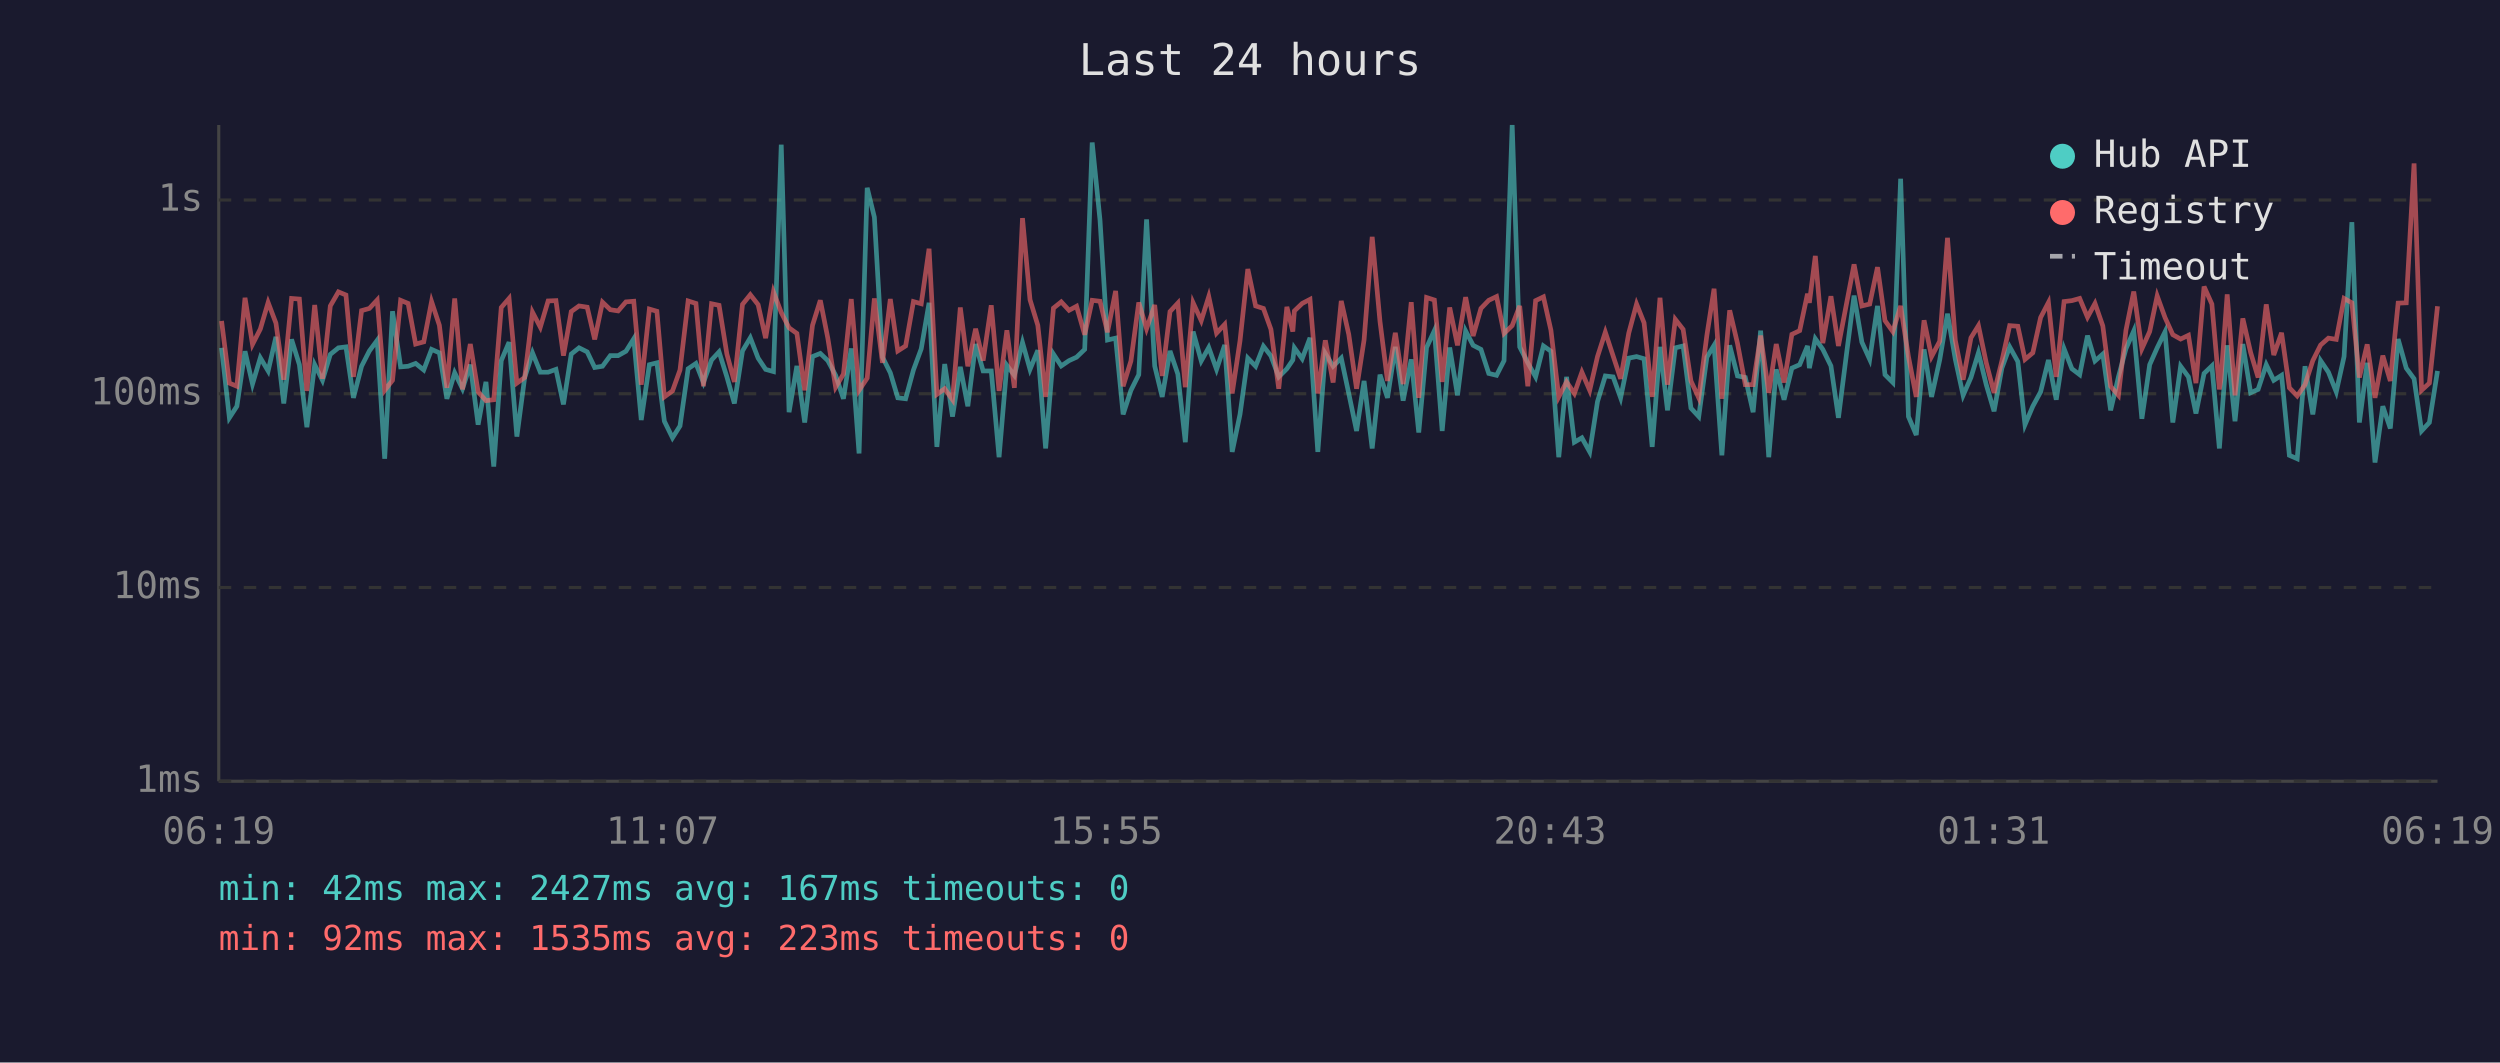
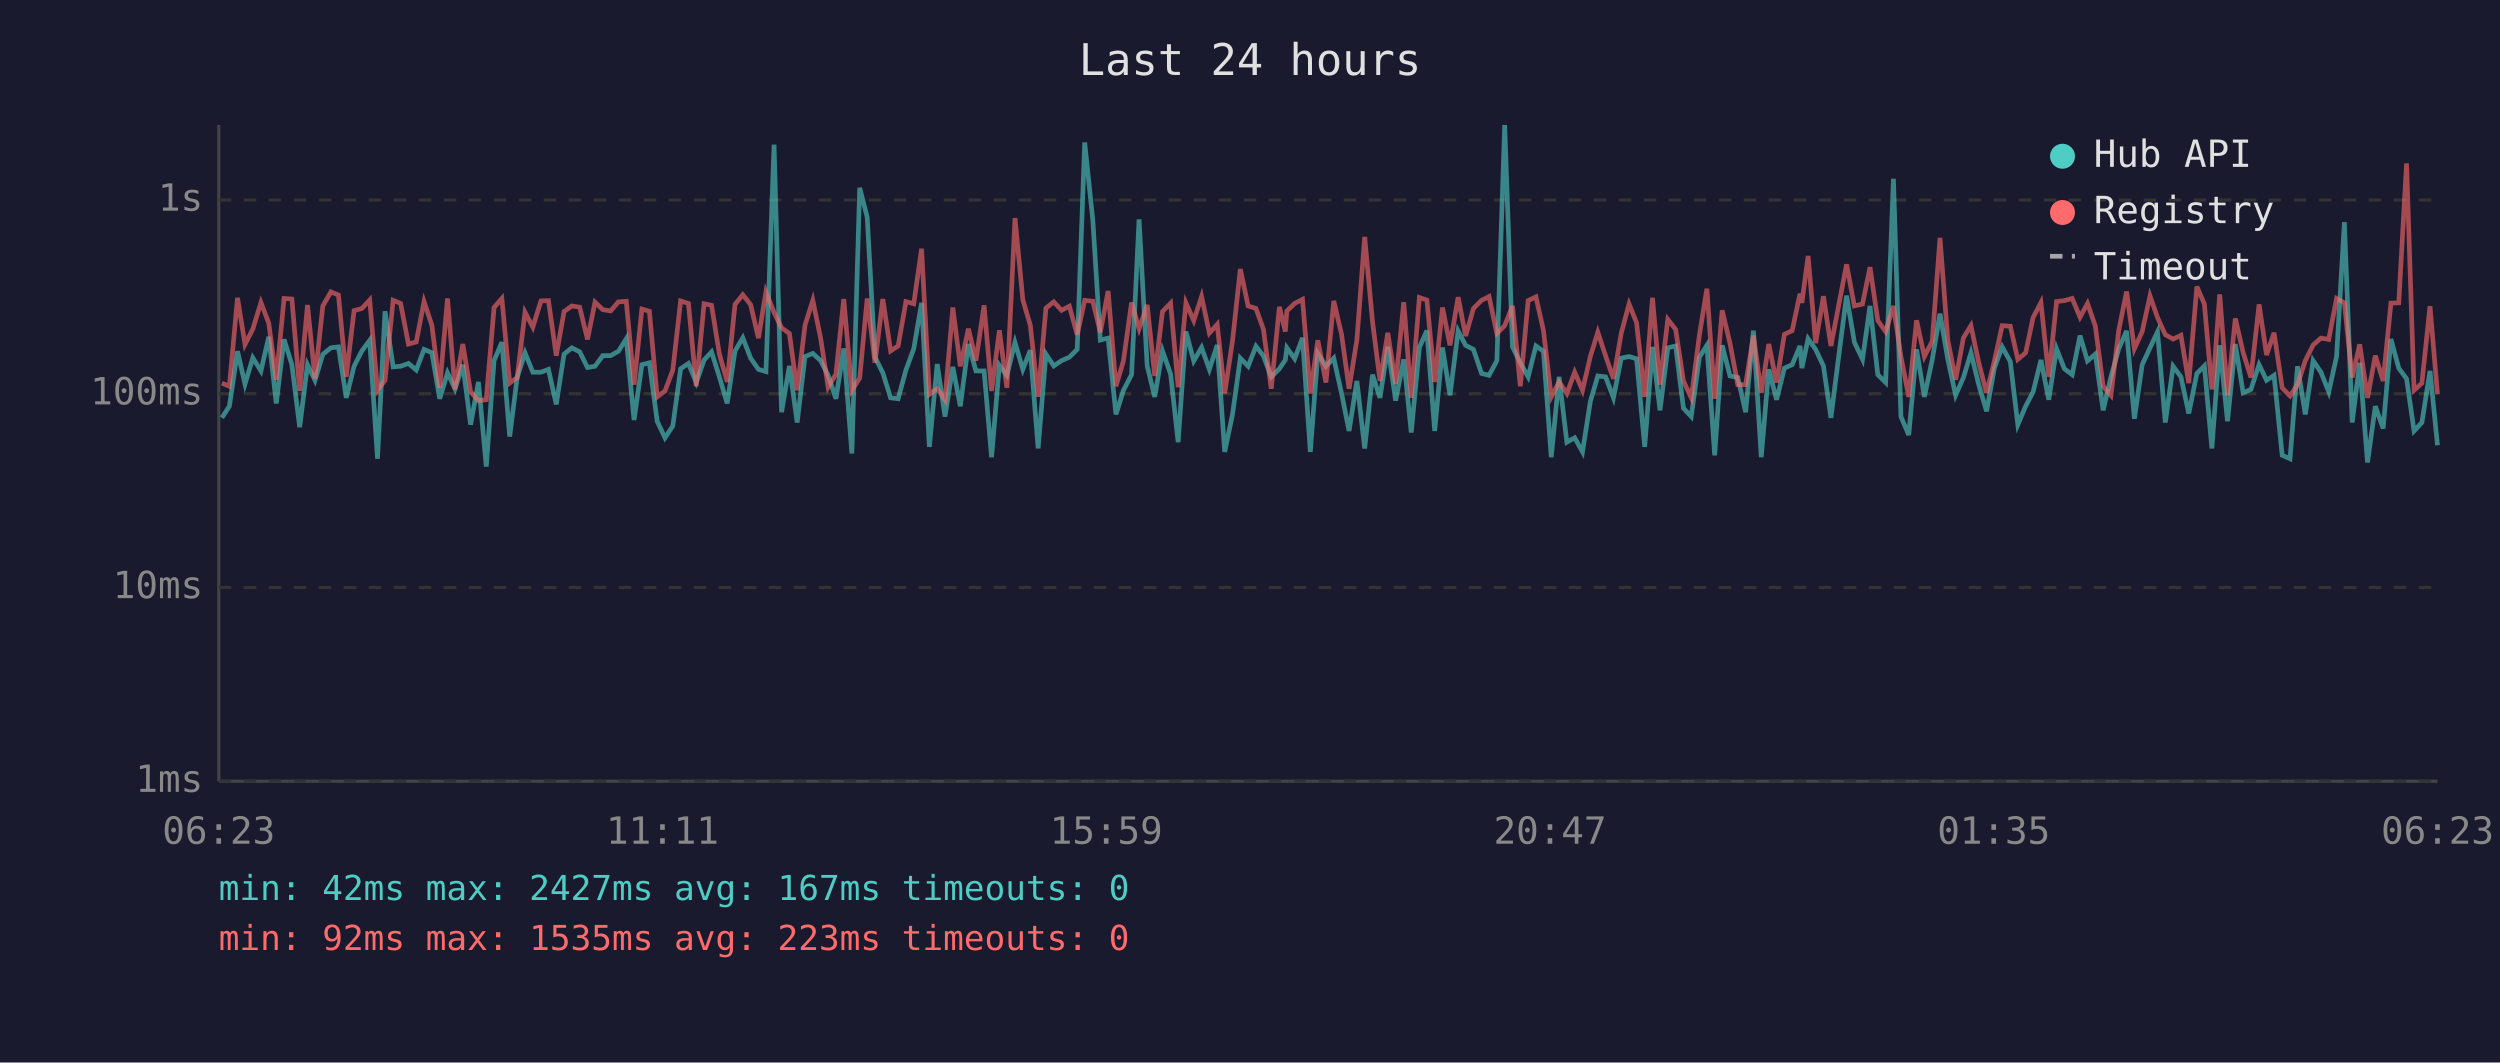
<svg xmlns="http://www.w3.org/2000/svg" viewBox="0 0 800 340" font-family="monospace" font-size="12">
  <rect width="800" height="340" fill="#1a1a2e" />
  <text x="400" y="24" fill="#e0e0e0" font-size="14" text-anchor="middle">Last 24 hours</text>
  <line x1="70" y1="40" x2="70" y2="250" stroke="#444" stroke-width="1" />
  <line x1="70" y1="250" x2="780" y2="250" stroke="#444" stroke-width="1" />
  <line x1="70" y1="250" x2="780" y2="250" stroke="#333" stroke-width="1" stroke-dasharray="4" />
  <text x="65" y="250" fill="#888" text-anchor="end" dominant-baseline="middle">1ms</text>
  <line x1="70" y1="188" x2="780" y2="188" stroke="#333" stroke-width="1" stroke-dasharray="4" />
  <text x="65" y="188" fill="#888" text-anchor="end" dominant-baseline="middle">10ms</text>
  <line x1="70" y1="126" x2="780" y2="126" stroke="#333" stroke-width="1" stroke-dasharray="4" />
  <text x="65" y="126" fill="#888" text-anchor="end" dominant-baseline="middle">100ms</text>
  <line x1="70" y1="64" x2="780" y2="64" stroke="#333" stroke-width="1" stroke-dasharray="4" />
  <text x="65" y="64" fill="#888" text-anchor="end" dominant-baseline="middle">1s</text>
-   <text x="70" y="270" fill="#888" text-anchor="middle">06:19</text>
-   <text x="212" y="270" fill="#888" text-anchor="middle">11:07</text>
-   <text x="354" y="270" fill="#888" text-anchor="middle">15:55</text>
-   <text x="496" y="270" fill="#888" text-anchor="middle">20:43</text>
-   <text x="638" y="270" fill="#888" text-anchor="middle">01:31</text>
-   <text x="780" y="270" fill="#888" text-anchor="middle">06:19</text>
-   <polyline points="70.9,111.3 73.4,133.7 75.8,130.0 78.4,112.4 80.8,122.9 83.3,114.5 85.8,118.7 88.3,107.8 90.8,129.1 93.3,108.6 95.8,116.7 98.2,136.7 100.7,116.7 103.2,121.7 105.7,113.4 108.3,111.3 110.7,111.0 113.1,127.3 115.7,117.2 118.2,112.3 120.7,108.9 123.1,146.8 125.6,99.6 128.2,117.4 130.6,117.2 133.0,116.3 135.6,118.4 138.1,111.8 140.6,112.9 143.0,127.6 145.5,119.3 148.0,124.4 150.5,116.7 153.0,135.9 155.5,122.2 158.0,149.3 160.4,115.4 162.9,109.5 165.4,139.7 167.9,120.8 170.4,112.9 172.9,119.1 175.4,119.1 177.9,118.2 180.3,129.4 182.8,113.3 185.3,111.3 187.9,112.6 190.3,117.6 192.8,117.2 195.3,113.8 197.8,113.8 200.3,112.4 202.8,108.4 205.2,134.4 207.8,116.7 210.2,116.1 212.6,134.8 215.2,140.1 217.6,136.3 220.2,118.0 222.7,116.3 225.1,122.4 227.7,115.2 230.1,112.6 232.6,120.6 235.0,129.1 237.6,112.3 240.1,108.1 242.6,114.6 245.0,118.2 247.5,118.9 250.0,46.3 252.5,131.9 255.0,117.1 257.5,135.2 260.0,114.1 262.5,113.1 264.9,115.4 267.4,120.1 269.9,127.6 272.4,111.5 274.9,145.1 277.5,60.1 279.8,69.5 282.4,114.3 284.9,119.3 287.3,127.3 289.8,127.6 292.3,118.4 294.8,111.6 297.3,96.9 299.8,143.0 302.3,116.5 304.8,133.3 307.3,117.4 309.7,130.0 312.2,110.1 314.6,118.7 317.2,118.7 319.7,146.3 322.2,116.9 324.6,120.1 327.2,109.6 329.6,118.2 332.1,112.1 334.6,143.5 337.1,113.3 339.6,117.1 342.1,115.4 344.5,114.3 347.1,111.8 349.5,45.6 352.0,70.4 354.4,108.8 357.0,108.2 359.4,132.6 361.9,124.9 364.4,119.9 366.9,70.2 369.5,117.1 371.9,127.0 374.4,112.3 376.9,119.7 379.3,141.5 381.8,106.1 384.4,115.5 386.8,111.2 389.3,118.2 391.9,110.4 394.3,144.6 396.8,132.6 399.3,114.6 401.8,117.2 404.3,110.8 406.7,113.9 409.2,120.6 411.8,118.0 413.7,115.2 414.2,111.3 416.7,114.8 419.2,108.1 421.7,144.6 424.1,113.1 426.6,117.2 429.2,114.6 431.6,125.9 434.1,137.9 436.5,121.9 439.1,143.5 441.6,119.9 444.0,127.3 446.5,111.0 449.0,128.2 451.6,115.0 454.0,138.4 456.5,111.2 459.0,105.8 461.5,137.9 463.9,111.2 466.4,126.5 469.0,105.9 471.4,110.5 473.9,111.8 476.4,119.5 478.9,120.1 481.3,115.4 483.9,40.0 486.3,111.0 488.9,116.1 491.4,120.6 493.9,110.7 496.3,112.4 498.8,146.3 501.3,120.6 503.8,141.5 506.2,140.1 508.7,144.6 511.2,128.5 513.7,120.3 516.2,120.6 518.6,127.3 521.2,114.6 523.7,114.1 526.1,114.8 528.7,143.0 531.2,111.0 533.6,131.3 536.1,111.3 538.6,110.7 541.1,130.6 543.6,133.3 546.2,114.3 548.5,110.5 551.0,145.7 553.5,110.5 556.0,120.3 558.5,120.8 561.0,131.9 563.4,105.8 566.0,146.3 568.4,118.2 570.9,127.9 573.4,117.8 575.9,116.7 578.4,110.7 579.0,117.8 580.9,108.4 583.3,111.8 585.9,117.1 588.3,133.7 590.9,113.1 593.3,94.6 595.8,109.5 598.3,115.0 600.8,97.9 603.2,119.9 605.7,122.4 608.2,57.2 610.7,133.3 613.2,139.2 615.7,111.8 618.1,127.0 620.7,115.2 623.2,100.4 625.7,115.0 628.2,126.5 630.7,120.8 633.1,112.9 635.6,123.1 638.1,131.6 640.6,117.8 643.1,111.0 645.7,115.7 648.0,135.9 650.5,130.0 653.0,125.4 655.5,115.2 658.0,127.9 660.5,111.6 663.0,118.0 665.5,119.9 668.0,107.4 670.4,115.5 672.9,113.3 675.4,131.3 677.9,120.6 680.3,111.6 682.8,105.9 685.4,134.0 687.9,116.7 690.3,111.3 692.8,106.2 695.3,135.2 697.8,117.2 700.3,120.6 702.7,132.3 705.3,119.5 707.8,117.1 710.2,143.5 710.7,136.7 712.7,110.5 715.2,134.8 717.7,110.1 720.2,125.7 722.6,124.6 725.2,116.7 727.6,121.7 730.1,120.1 732.6,145.7 735.1,146.8 737.6,117.2 740.1,132.6 742.6,115.4 745.1,119.1 747.6,125.4 750.1,114.1 752.6,71.1 755.0,135.2 757.5,116.1 760.0,148.0 762.5,130.0 764.9,137.1 767.4,108.5 770.0,117.8 772.5,121.2 774.9,137.9 777.4,135.2 780.0,118.7" fill="none" stroke="#4ecdc4" stroke-width="1.5" opacity="0.6" />
-   <polyline points="70.9,102.7 73.4,122.6 75.8,123.6 78.4,95.3 80.8,110.2 83.3,105.3 85.8,96.8 88.3,103.4 90.8,121.5 93.3,95.5 95.8,95.7 98.2,125.1 100.7,97.6 103.2,121.2 105.7,97.9 108.3,93.4 110.7,94.4 113.1,120.6 115.7,99.4 118.2,98.7 120.7,96.0 123.1,124.9 125.6,121.7 128.2,96.1 130.6,97.1 133.0,110.1 135.6,109.4 138.1,96.5 140.6,104.1 143.0,124.1 145.5,95.5 148.0,124.6 150.5,110.1 153.0,125.4 155.5,128.2 158.0,127.9 160.4,98.4 162.9,95.5 165.4,122.6 167.9,120.8 170.4,99.9 172.9,104.7 175.4,96.3 177.9,96.2 180.3,113.8 182.8,99.7 185.3,97.9 187.9,98.3 190.3,108.6 192.8,96.7 195.3,99.1 197.8,99.5 200.3,96.6 202.8,96.4 205.2,123.1 207.8,98.9 210.2,99.6 212.6,127.0 215.2,125.1 217.6,118.4 220.2,96.3 222.7,97.1 225.1,123.6 227.7,97.2 230.1,97.7 232.6,113.3 235.0,122.2 237.6,97.4 240.1,94.3 242.6,97.5 245.0,108.2 247.5,93.4 250.0,100.0 252.5,104.9 255.0,106.7 257.5,124.9 260.0,104.1 262.5,96.1 264.9,108.2 267.4,123.9 269.9,119.7 272.4,95.7 274.9,124.9 277.5,121.0 279.8,95.5 282.4,116.1 284.9,95.7 287.3,112.3 289.8,110.7 292.3,96.5 294.8,97.2 297.3,79.6 299.8,126.2 302.3,124.4 304.8,127.9 307.3,98.4 309.7,117.2 312.2,105.2 314.6,115.4 317.2,97.7 319.7,125.1 322.2,105.7 324.6,124.1 327.2,69.8 329.6,95.9 332.1,104.1 334.6,127.0 337.1,98.6 339.6,96.6 342.1,99.3 344.5,98.0 347.1,107.1 349.5,96.1 352.0,96.4 354.4,106.3 357.0,93.1 359.4,123.6 361.9,115.5 364.4,96.8 366.9,105.2 369.5,97.6 371.9,120.3 374.4,99.7 376.9,97.0 379.3,123.9 381.8,96.9 384.4,102.6 386.8,94.9 389.3,106.6 391.9,103.8 394.3,125.9 396.8,109.1 399.3,86.1 401.8,97.9 404.3,98.7 406.7,105.4 409.2,124.4 411.8,98.2 413.7,106.1 414.2,99.5 416.7,97.1 419.2,95.8 421.7,125.9 424.1,108.9 426.6,122.4 429.2,96.3 431.6,107.0 434.1,124.4 436.5,108.8 439.1,75.8 441.6,102.9 444.0,121.9 446.5,106.5 449.0,122.9 451.6,96.7 454.0,127.3 456.5,95.2 459.0,96.0 461.5,122.2 463.9,98.4 466.4,110.5 469.0,95.1 471.4,107.5 473.9,98.7 476.4,96.1 478.9,94.9 481.3,106.7 483.9,104.2 486.3,97.9 488.9,123.6 491.4,96.2 493.9,95.0 496.3,105.7 498.8,127.0 501.3,122.2 503.8,125.9 506.2,119.1 508.7,124.9 511.2,114.1 513.7,106.3 516.2,113.9 518.6,121.2 521.2,106.6 523.7,97.3 526.1,103.3 528.7,127.0 531.2,95.3 533.6,123.1 536.1,102.2 538.6,105.4 541.1,121.9 543.6,127.3 546.2,107.3 548.5,92.4 551.0,127.6 553.5,99.3 556.0,109.9 558.5,123.1 561.0,123.1 563.4,107.4 566.0,125.7 568.4,110.1 570.9,122.4 573.4,107.0 575.9,105.8 578.4,94.0 579.0,96.9 580.9,81.9 583.3,109.8 585.9,94.8 588.3,110.7 590.9,97.1 593.3,84.6 595.8,97.9 598.3,97.3 600.8,85.5 603.2,102.6 605.7,106.1 608.2,97.9 610.7,114.1 613.2,127.0 615.7,102.5 618.1,114.1 620.7,109.2 623.2,76.1 625.7,108.9 628.2,121.5 630.7,108.1 633.1,104.2 635.6,116.1 638.1,125.7 640.6,115.5 643.1,104.2 645.7,104.4 648.0,115.0 650.5,112.9 653.0,101.6 655.5,96.8 658.0,120.6 660.5,96.5 663.0,96.2 665.5,95.5 668.0,101.5 670.4,97.1 672.9,104.3 675.4,123.6 677.9,126.5 680.3,105.7 682.8,93.3 685.4,111.6 687.9,106.1 690.3,94.7 692.8,101.6 695.3,107.1 697.8,108.5 700.3,107.3 702.7,122.6 705.3,91.7 707.8,97.3 710.2,124.6 710.7,121.5 712.7,94.2 715.2,126.5 717.7,101.9 720.2,112.8 722.6,120.8 725.2,97.4 727.6,113.6 730.1,106.5 732.6,124.1 735.1,126.7 737.6,123.1 740.1,115.4 742.6,110.4 745.1,108.2 747.6,108.6 750.1,95.5 752.6,96.9 755.0,120.8 757.5,110.2 760.0,127.3 762.5,113.8 764.9,121.9 767.4,97.0 770.0,96.9 772.5,52.3 774.9,124.9 777.4,122.6 780.0,98.0" fill="none" stroke="#ff6b6b" stroke-width="1.5" opacity="0.6" />
+   <text x="70" y="270" fill="#888" text-anchor="middle">06:23</text>
+   <text x="212" y="270" fill="#888" text-anchor="middle">11:11</text>
+   <text x="354" y="270" fill="#888" text-anchor="middle">15:59</text>
+   <text x="496" y="270" fill="#888" text-anchor="middle">20:47</text>
+   <text x="638" y="270" fill="#888" text-anchor="middle">01:35</text>
+   <text x="780" y="270" fill="#888" text-anchor="middle">06:23</text>
+   <polyline points="71.0,133.7 73.4,130.0 76.0,112.4 78.4,122.9 80.9,114.5 83.5,118.7 86.0,107.8 88.4,129.1 90.9,108.6 93.4,116.7 95.9,136.7 98.4,116.7 100.8,121.7 103.3,113.4 105.9,111.3 108.3,111.0 110.8,127.3 113.3,117.2 115.8,112.3 118.3,108.9 120.8,146.8 123.2,99.6 125.8,117.4 128.2,117.2 130.7,116.3 133.2,118.4 135.7,111.8 138.2,112.9 140.7,127.6 143.2,119.3 145.6,124.4 148.1,116.7 150.6,135.9 153.1,122.2 155.6,149.3 158.1,115.4 160.6,109.5 163.1,139.7 165.5,120.8 168.0,112.9 170.5,119.1 173.1,119.1 175.5,118.2 178.0,129.4 180.5,113.3 183.0,111.3 185.5,112.6 188.0,117.6 190.4,117.2 192.9,113.8 195.4,113.8 197.9,112.4 200.4,108.4 202.9,134.4 205.4,116.7 207.8,116.1 210.3,134.8 212.8,140.1 215.3,136.3 217.8,118.0 220.3,116.3 222.8,122.4 225.3,115.2 227.7,112.6 230.2,120.6 232.7,129.1 235.2,112.3 237.7,108.1 240.2,114.6 242.7,118.2 245.1,118.9 247.7,46.3 250.1,131.9 252.6,117.1 255.1,135.2 257.6,114.1 260.1,113.1 262.6,115.4 265.0,120.1 267.5,127.6 270.0,111.5 272.6,145.1 275.1,60.1 277.5,69.5 280.0,114.3 282.5,119.3 285.0,127.3 287.4,127.6 289.9,118.4 292.4,111.6 294.9,96.9 297.4,143.0 299.9,116.5 302.4,133.3 304.9,117.4 307.3,130.0 309.9,110.1 312.3,118.7 314.9,118.7 317.3,146.3 319.8,116.9 322.2,120.1 324.8,109.6 327.3,118.2 329.7,112.1 332.2,143.5 334.7,113.3 337.2,117.1 339.7,115.4 342.2,114.3 344.7,111.8 347.1,45.6 349.7,70.4 352.1,108.8 354.6,108.2 357.1,132.6 359.5,124.9 362.1,119.9 364.5,70.2 367.1,117.1 369.5,127.0 372.0,112.3 374.6,119.7 377.0,141.5 379.5,106.1 382.0,115.5 384.5,111.2 387.0,118.2 389.5,110.4 391.9,144.6 394.4,132.6 396.9,114.6 399.4,117.2 401.9,110.8 404.3,113.9 406.8,120.6 409.4,118.0 411.3,115.2 411.8,111.3 414.3,114.8 416.8,108.1 419.3,144.6 421.7,113.1 424.3,117.2 426.8,114.6 429.3,125.9 431.7,137.9 434.2,121.9 436.7,143.5 439.2,119.9 441.6,127.3 444.1,111.0 446.6,128.2 449.2,115.0 451.6,138.4 454.2,111.2 456.6,105.8 459.1,137.9 461.6,111.2 464.0,126.5 466.6,105.9 469.0,110.5 471.5,111.8 474.1,119.5 476.5,120.1 479.0,115.4 481.5,40.0 484.0,111.0 486.5,116.1 489.0,120.6 491.5,110.7 493.9,112.4 496.4,146.3 498.9,120.6 501.4,141.5 503.9,140.1 506.4,144.6 508.9,128.5 511.3,120.3 513.8,120.6 516.3,127.3 518.8,114.6 521.3,114.1 523.7,114.8 526.3,143.0 528.8,111.0 531.2,131.3 533.7,111.3 536.2,110.7 538.7,130.6 541.2,133.3 543.8,114.3 546.2,110.5 548.7,145.7 551.1,110.5 553.6,120.3 556.1,120.8 558.6,131.9 561.1,105.8 563.6,146.3 566.0,118.2 568.5,127.9 571.0,117.8 573.5,116.7 576.0,110.7 576.6,117.8 578.6,108.4 581.0,111.8 583.5,117.1 585.9,133.7 588.5,113.1 590.9,94.6 593.4,109.5 596.0,115.0 598.4,97.9 600.9,119.9 603.4,122.4 605.9,57.2 608.3,133.3 610.8,139.2 613.3,111.8 615.8,127.0 618.3,115.2 620.8,100.4 623.3,115.0 625.8,126.5 628.3,120.8 630.7,112.9 633.2,123.1 635.7,131.6 638.2,117.8 640.7,111.0 643.3,115.7 645.7,135.9 648.2,130.0 650.6,125.4 653.1,115.2 655.6,127.9 658.1,111.6 660.6,118.0 663.1,119.9 665.6,107.4 668.0,115.5 670.5,113.3 673.0,131.3 675.5,120.6 678.0,111.6 680.5,105.9 683.0,134.0 685.5,116.7 688.0,111.3 690.4,106.2 692.9,135.2 695.4,117.2 697.9,120.6 700.4,132.3 703.0,119.5 705.4,117.1 707.8,143.5 708.3,136.7 710.3,110.5 712.8,134.8 715.3,110.1 717.8,125.7 720.3,124.6 722.9,116.7 725.3,121.7 727.7,120.1 730.3,145.7 732.8,146.8 735.2,117.2 737.7,132.6 740.2,115.4 742.7,119.1 745.2,125.4 747.7,114.1 750.2,71.1 752.7,135.2 755.1,116.1 757.6,148.0 760.1,130.0 762.6,137.1 765.1,108.5 767.6,117.8 770.1,121.2 772.5,137.9 775.0,135.2 777.6,118.7 780.0,142.5" fill="none" stroke="#4ecdc4" stroke-width="1.5" opacity="0.6" />
+   <polyline points="71.0,122.6 73.4,123.6 76.0,95.3 78.4,110.2 80.9,105.3 83.5,96.8 86.0,103.4 88.4,121.5 90.9,95.5 93.4,95.7 95.9,125.1 98.4,97.6 100.8,121.2 103.3,97.9 105.9,93.4 108.3,94.4 110.8,120.6 113.3,99.4 115.8,98.7 118.3,96.0 120.8,124.9 123.2,121.7 125.8,96.1 128.2,97.1 130.7,110.1 133.2,109.4 135.7,96.5 138.2,104.1 140.7,124.1 143.2,95.5 145.6,124.6 148.1,110.1 150.6,125.4 153.1,128.2 155.6,127.9 158.1,98.4 160.6,95.5 163.1,122.6 165.5,120.8 168.0,99.9 170.5,104.7 173.1,96.3 175.5,96.2 178.0,113.8 180.5,99.7 183.0,97.9 185.5,98.3 188.0,108.6 190.4,96.7 192.9,99.1 195.4,99.5 197.9,96.6 200.4,96.4 202.9,123.1 205.4,98.9 207.8,99.6 210.3,127.0 212.8,125.1 215.3,118.4 217.8,96.3 220.3,97.1 222.8,123.6 225.3,97.2 227.7,97.7 230.2,113.3 232.7,122.2 235.2,97.4 237.7,94.3 240.2,97.5 242.7,108.2 245.1,93.4 247.7,100.0 250.1,104.9 252.6,106.7 255.1,124.9 257.6,104.1 260.1,96.1 262.6,108.2 265.0,123.9 267.5,119.7 270.0,95.7 272.6,124.9 275.1,121.0 277.5,95.5 280.0,116.1 282.5,95.7 285.0,112.3 287.4,110.7 289.9,96.5 292.4,97.2 294.9,79.6 297.4,126.2 299.9,124.4 302.4,127.9 304.9,98.4 307.3,117.2 309.9,105.2 312.3,115.4 314.9,97.7 317.3,125.1 319.8,105.7 322.2,124.1 324.8,69.8 327.3,95.9 329.7,104.1 332.2,127.0 334.7,98.6 337.2,96.6 339.7,99.3 342.2,98.0 344.7,107.1 347.1,96.1 349.7,96.4 352.1,106.3 354.6,93.1 357.1,123.6 359.5,115.5 362.1,96.8 364.5,105.2 367.1,97.6 369.5,120.3 372.0,99.7 374.6,97.0 377.0,123.9 379.5,96.9 382.0,102.6 384.5,94.9 387.0,106.6 389.5,103.8 391.9,125.9 394.4,109.1 396.9,86.1 399.4,97.9 401.9,98.7 404.3,105.4 406.8,124.4 409.4,98.2 411.3,106.1 411.8,99.5 414.3,97.1 416.8,95.8 419.3,125.9 421.7,108.9 424.3,122.4 426.8,96.3 429.3,107.0 431.7,124.4 434.2,108.8 436.7,75.8 439.2,102.9 441.6,121.9 444.1,106.5 446.6,122.9 449.2,96.7 451.6,127.3 454.2,95.2 456.6,96.0 459.1,122.2 461.6,98.4 464.0,110.5 466.6,95.1 469.0,107.5 471.5,98.7 474.1,96.1 476.5,94.9 479.0,106.7 481.5,104.2 484.0,97.9 486.5,123.6 489.0,96.2 491.5,95.0 493.9,105.7 496.4,127.0 498.9,122.2 501.4,125.9 503.9,119.1 506.4,124.9 508.9,114.1 511.3,106.3 513.8,113.9 516.3,121.2 518.8,106.6 521.3,97.3 523.7,103.3 526.3,127.0 528.8,95.3 531.2,123.1 533.7,102.2 536.2,105.4 538.7,121.9 541.2,127.3 543.8,107.3 546.2,92.4 548.7,127.6 551.1,99.3 553.6,109.9 556.1,123.1 558.6,123.1 561.1,107.4 563.6,125.7 566.0,110.1 568.5,122.4 571.0,107.0 573.5,105.8 576.0,94.0 576.6,96.9 578.6,81.9 581.0,109.8 583.5,94.8 585.9,110.7 588.5,97.1 590.9,84.6 593.4,97.9 596.0,97.3 598.4,85.5 600.9,102.6 603.4,106.1 605.9,97.9 608.3,114.1 610.8,127.0 613.3,102.5 615.8,114.1 618.3,109.2 620.8,76.1 623.3,108.9 625.8,121.5 628.3,108.1 630.7,104.2 633.2,116.1 635.7,125.7 638.2,115.5 640.7,104.2 643.3,104.4 645.7,115.0 648.2,112.9 650.6,101.6 653.1,96.8 655.6,120.6 658.1,96.5 660.6,96.2 663.1,95.5 665.6,101.5 668.0,97.1 670.5,104.3 673.0,123.6 675.5,126.5 678.0,105.7 680.5,93.3 683.0,111.6 685.5,106.1 688.0,94.7 690.4,101.6 692.9,107.1 695.4,108.5 697.9,107.3 700.4,122.6 703.0,91.7 705.4,97.3 707.8,124.6 708.3,121.5 710.3,94.2 712.8,126.5 715.3,101.9 717.8,112.8 720.3,120.8 722.9,97.4 725.3,113.6 727.7,106.5 730.3,124.1 732.8,126.7 735.2,123.1 737.7,115.4 740.2,110.4 742.7,108.2 745.2,108.6 747.7,95.5 750.2,96.9 752.7,120.8 755.1,110.2 757.6,127.3 760.1,113.8 762.6,121.9 765.1,97.0 767.6,96.9 770.1,52.3 772.5,124.9 775.0,122.6 777.6,98.0 780.0,126.2" fill="none" stroke="#ff6b6b" stroke-width="1.5" opacity="0.6" />
  <circle cx="660" cy="50" r="4" fill="#4ecdc4" />
  <text x="670" y="50" fill="#e0e0e0" dominant-baseline="middle">Hub API</text>
  <circle cx="660" cy="68" r="4" fill="#ff6b6b" />
  <text x="670" y="68" fill="#e0e0e0" dominant-baseline="middle">Registry</text>
  <line x1="656" y1="82" x2="664" y2="82" stroke="#e0e0e0" stroke-width="1.5" stroke-dasharray="4,3" opacity="0.7" />
  <text x="670" y="86" fill="#e0e0e0" dominant-baseline="middle">Timeout</text>
  <text x="70" y="288" fill="#4ecdc4" font-size="11">min: 42ms  max: 2427ms  avg: 167ms  timeouts: 0</text>
  <text x="70" y="304" fill="#ff6b6b" font-size="11">min: 92ms  max: 1535ms  avg: 223ms  timeouts: 0</text>
</svg>
